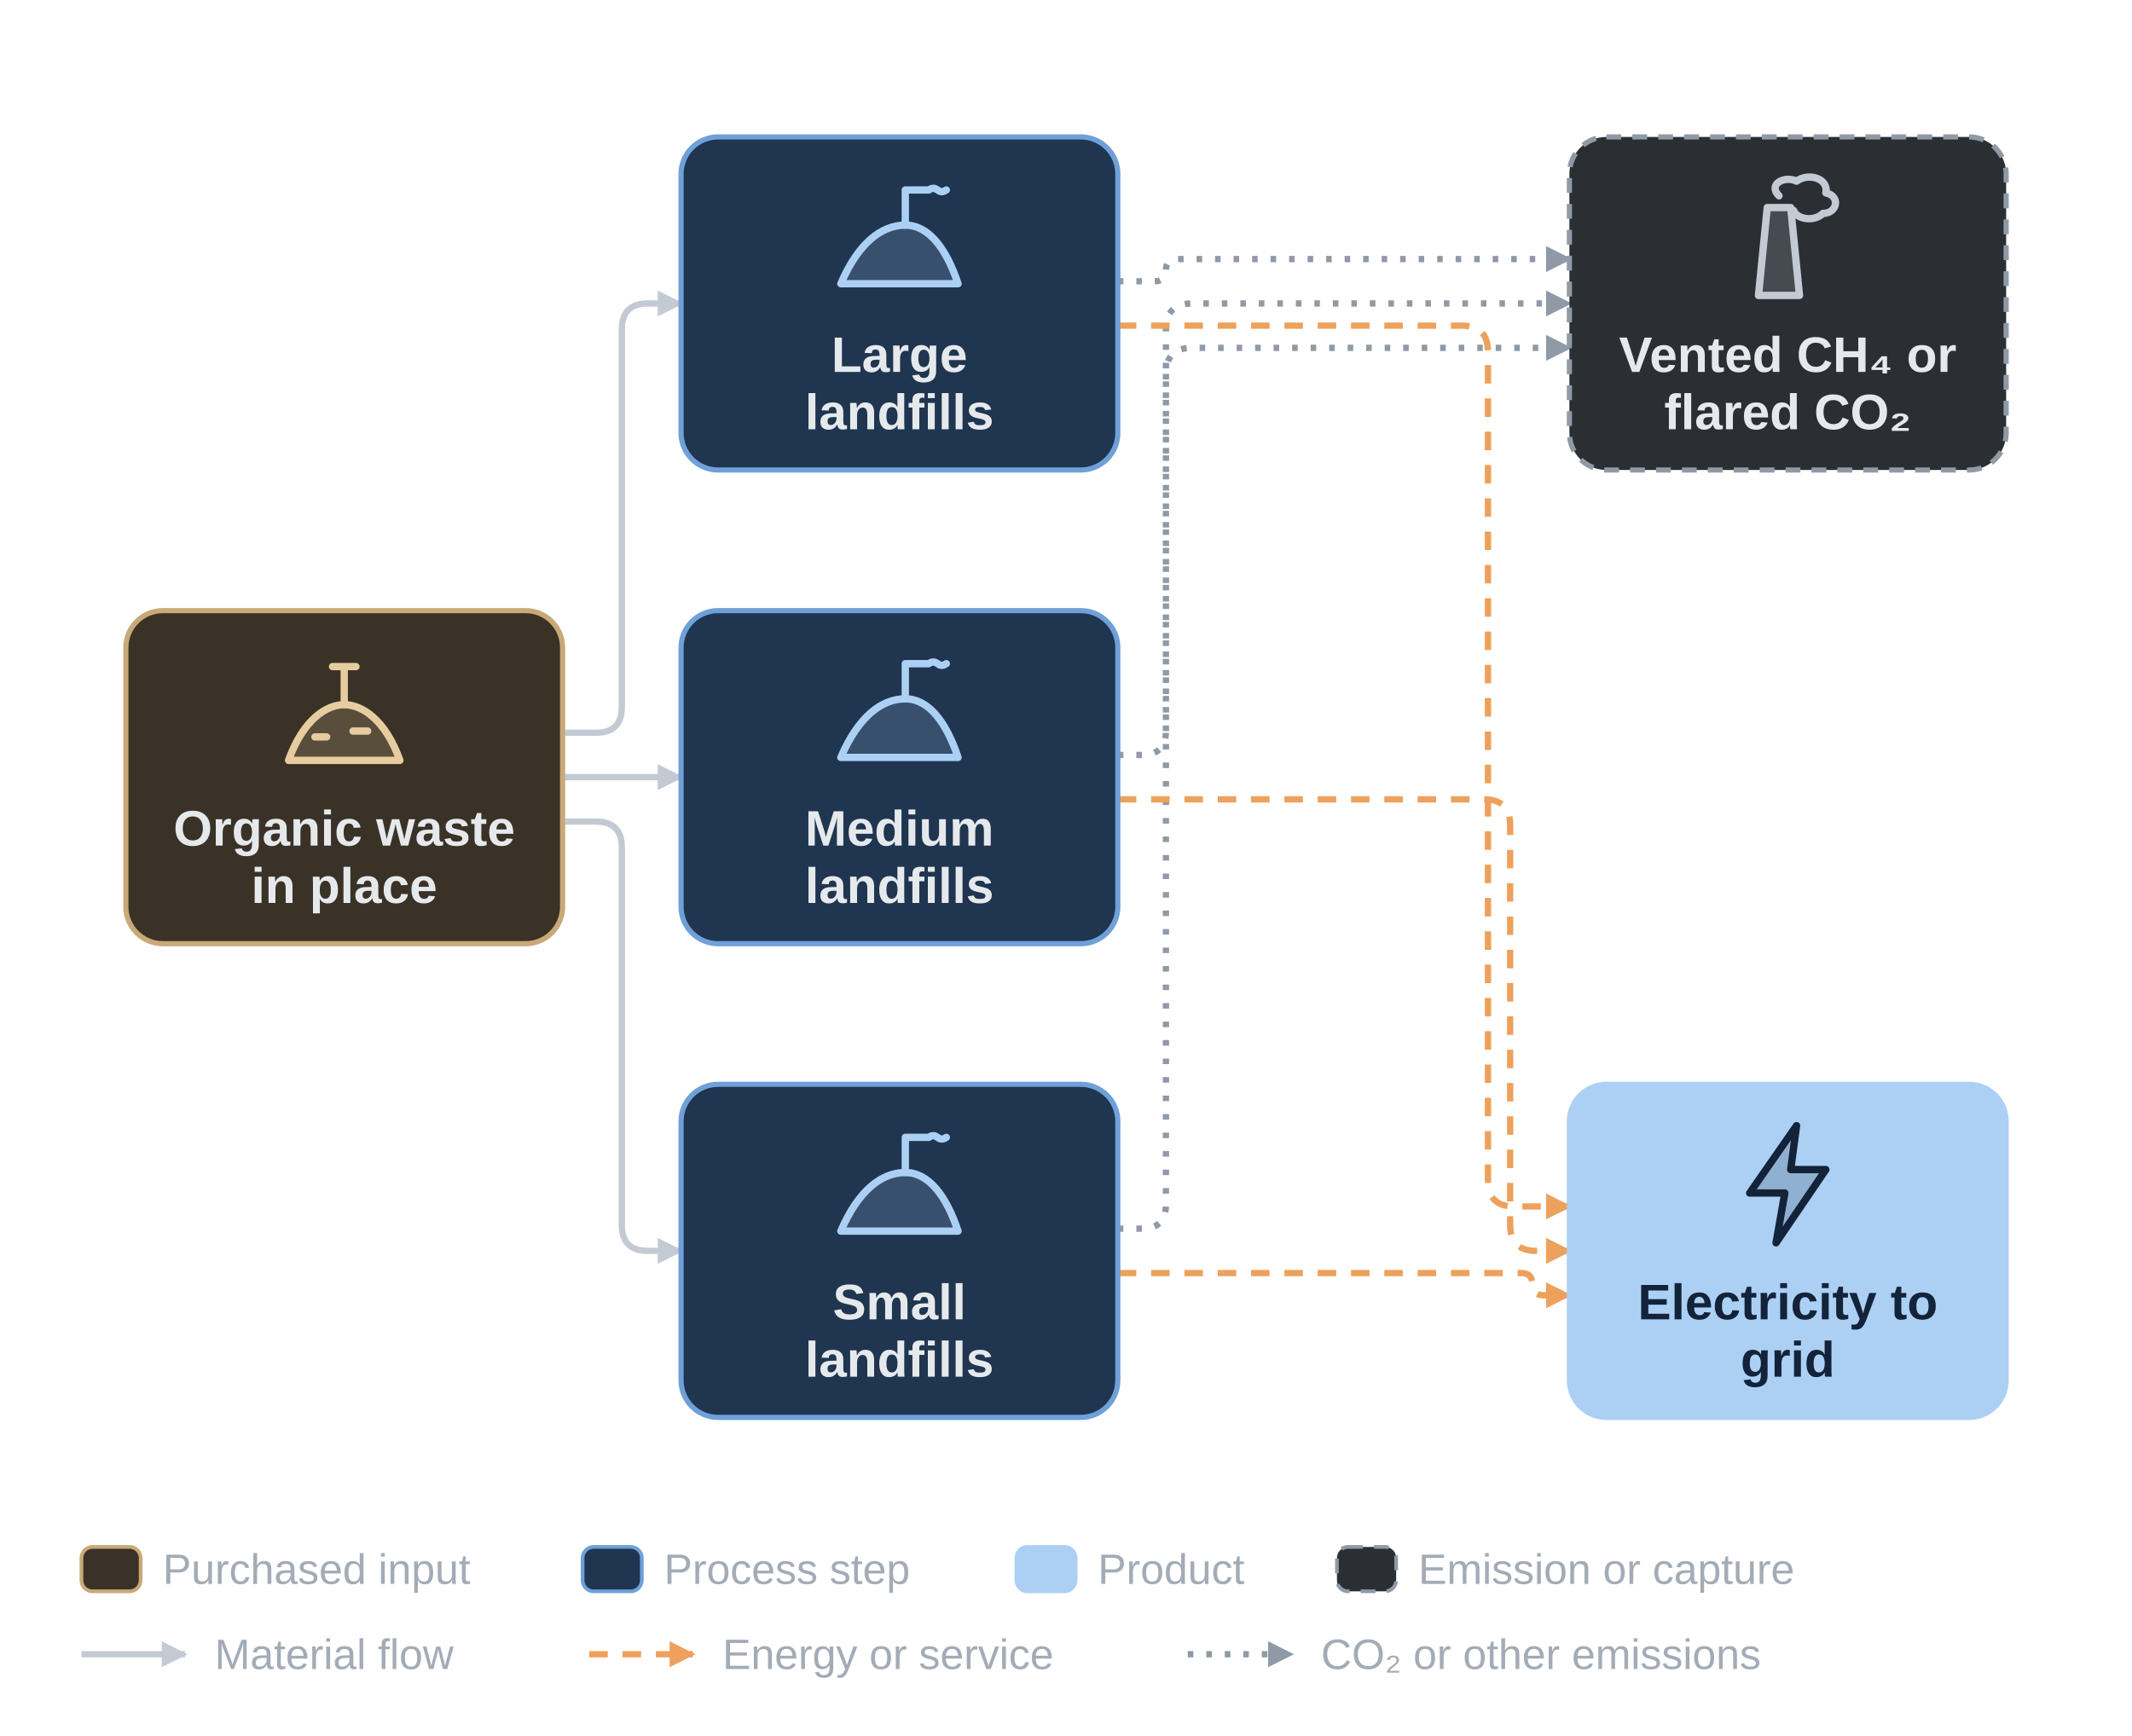
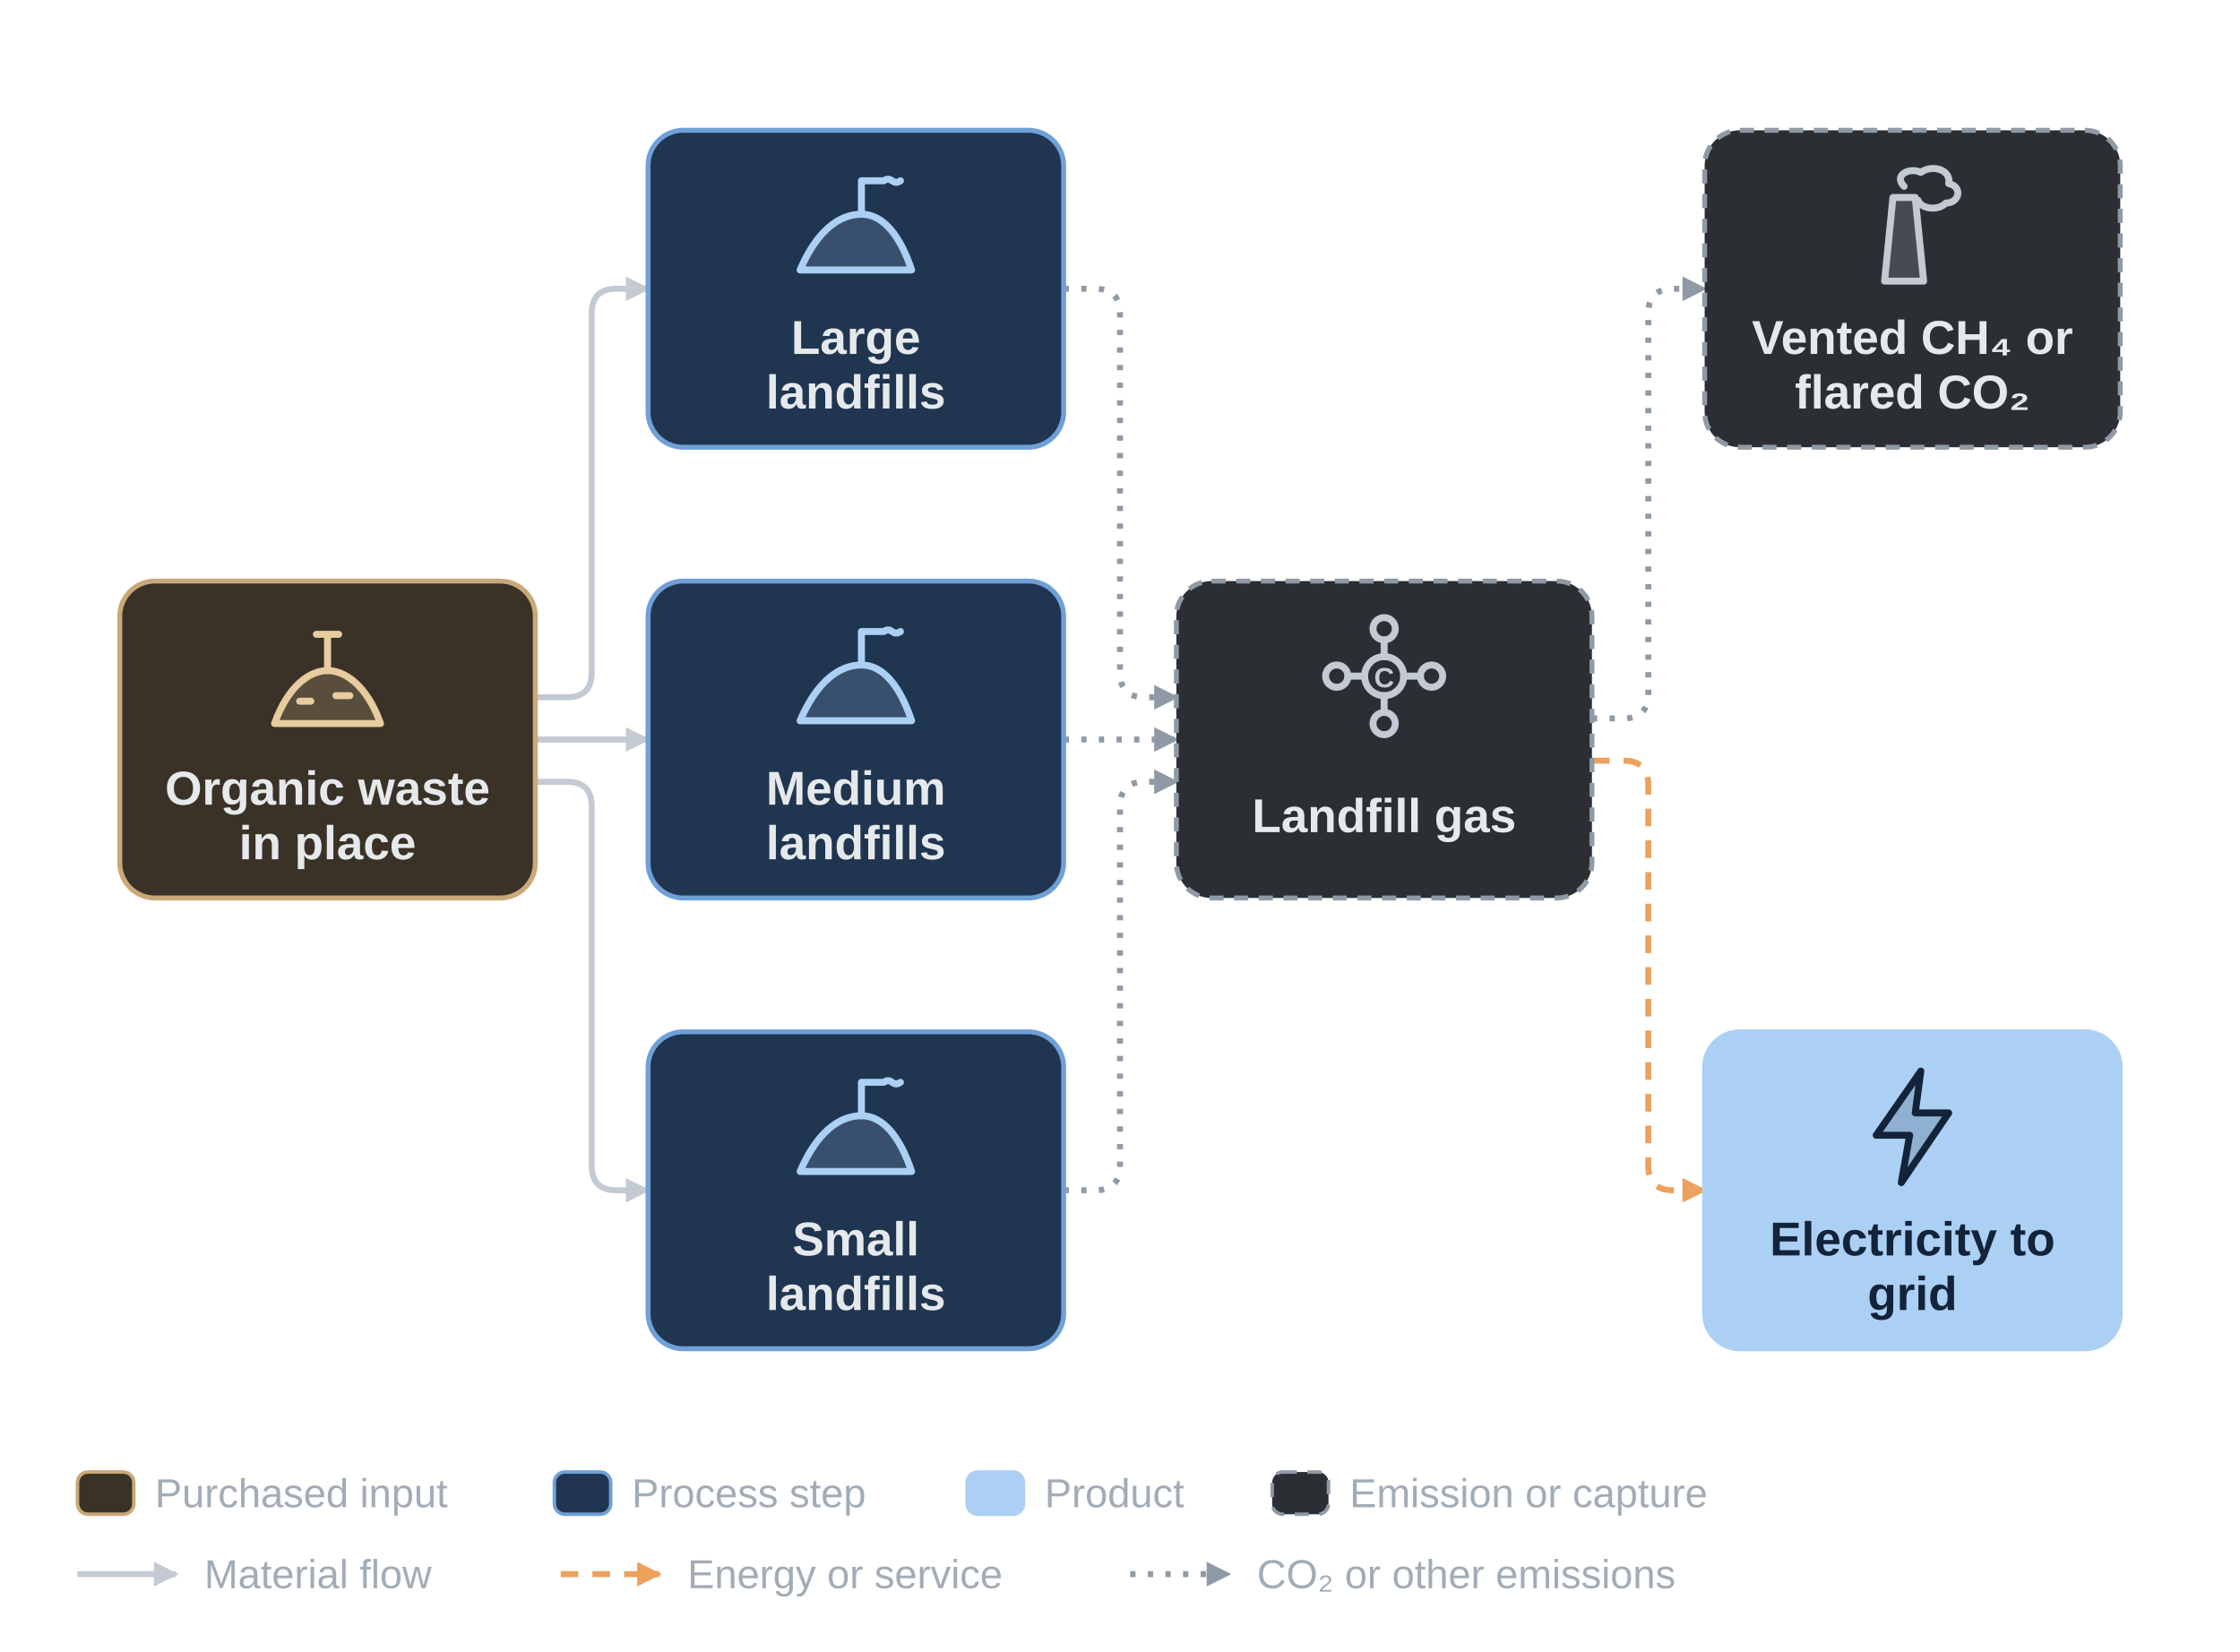
- <svg xmlns="http://www.w3.org/2000/svg" viewBox="0 0 576 469" width="576" height="469" font-family="'Source Sans Pro', 'Source Sans 3', 'Segoe UI', 'Helvetica Neue', Arial, sans-serif" role="img" aria-label="Waste process flowchart">
+ <svg xmlns="http://www.w3.org/2000/svg" viewBox="0 0 636 469" width="636" height="469" font-family="'Source Sans Pro', 'Source Sans 3', 'Segoe UI', 'Helvetica Neue', Arial, sans-serif" role="img" aria-label="Waste process flowchart">
  <defs>
    <symbol id="icon-electricity" viewBox="0 0 48 48">
      <g fill="none" stroke="currentColor" stroke-width="2.5" stroke-linecap="round" stroke-linejoin="round">
        <path d="M27 4 L11 27 H23 L20 44 L37 19 H25 Z" fill="currentColor" fill-opacity="0.18" />
      </g>
    </symbol>
    <symbol id="icon-landfill" viewBox="0 0 48 48">
      <g fill="none" stroke="currentColor" stroke-width="2.5" stroke-linecap="round" stroke-linejoin="round">
        <path d="M4 40 C10 26 18 20 26 20 C34 20 40 28 44 40 Z" fill="currentColor" fill-opacity="0.18" />
        <path d="M26 20 V8 H34 M34 8 c3-2 3 2 6 0" />
+       </g>
+     </symbol>
+     <symbol id="icon-methane" viewBox="0 0 48 48">
+       <g fill="none" stroke="currentColor" stroke-width="2.5" stroke-linecap="round" stroke-linejoin="round">
+         <circle cx="24" cy="24" r="7" />
+         <circle cx="24" cy="7" r="4" />
+         <circle cx="24" cy="41" r="4" />
+         <circle cx="7" cy="24" r="4" />
+         <circle cx="41" cy="24" r="4" />
+         <path d="M24 11 V17 M24 31 V37 M11 24 H17 M31 24 H37" />
+         <text x="24" y="28" text-anchor="middle" font-size="10" font-weight="700" fill="currentColor" stroke="none">C</text>
      </g>
    </symbol>
    <symbol id="icon-stack" viewBox="0 0 48 48">
      <g fill="none" stroke="currentColor" stroke-width="2.5" stroke-linecap="round" stroke-linejoin="round">
        <path d="M14 44 L17 14 H25 L28 44 Z" fill="currentColor" fill-opacity="0.18" />
        <path d="M21 10 C17 6 23 3 27 5 C31 2 38 4 37 9 C42 10 41 16 36 16 C33 19 27 18 26 15" />
      </g>
    </symbol>
    <symbol id="icon-waste" viewBox="0 0 48 48">
      <g fill="none" stroke="currentColor" stroke-width="2.5" stroke-linecap="round" stroke-linejoin="round">
        <path d="M5 41 C10 27 18 22 24 22 C30 22 38 27 43 41 Z" fill="currentColor" fill-opacity="0.18" />
        <path d="M24 22 V9 M20 9 H28" />
        <path d="M14 33 h4 M27 31 h5" />
      </g>
    </symbol>
    <marker id="arrow-material" viewBox="0 0 10 10" refX="9" refY="5" markerWidth="7" markerHeight="7" markerUnits="userSpaceOnUse" orient="auto-start-reverse">
      <path d="M 0 0 L 10 5 L 0 10 z" fill="#c3cad3" />
    </marker>
    <marker id="arrow-energy" viewBox="0 0 10 10" refX="9" refY="5" markerWidth="7" markerHeight="7" markerUnits="userSpaceOnUse" orient="auto-start-reverse">
      <path d="M 0 0 L 10 5 L 0 10 z" fill="#eda15c" />
    </marker>
    <marker id="arrow-emission" viewBox="0 0 10 10" refX="9" refY="5" markerWidth="7" markerHeight="7" markerUnits="userSpaceOnUse" orient="auto-start-reverse">
      <path d="M 0 0 L 10 5 L 0 10 z" fill="#8f9aa6" />
    </marker>
  </defs>
  <path d="M 152.0 198.0 L 161.0 198.0 Q 168.0 198.0 168.0 191.0 L 168.0 89.0 Q 168.0 82.0 175.0 82.0 L 184.0 82.0" fill="none" stroke="#c3cad3" stroke-width="1.7" marker-end="url(#arrow-material)" />
  <path d="M 152.0 210.0 L 184.0 210.0" fill="none" stroke="#c3cad3" stroke-width="1.7" marker-end="url(#arrow-material)" />
  <path d="M 152.0 222.0 L 161.0 222.0 Q 168.0 222.0 168.0 229.0 L 168.0 331.0 Q 168.0 338.0 175.0 338.0 L 184.0 338.0" fill="none" stroke="#c3cad3" stroke-width="1.7" marker-end="url(#arrow-material)" />
-   <path d="M 302.0 76.0 L 312.0 76.0 Q 315.0 76.0 315.0 73.0 L 315.0 73.0 Q 315.0 70.0 318.0 70.0 L 424.0 70.0" fill="none" stroke="#8f9aa6" stroke-width="1.7" stroke-dasharray="1.5 3.5" marker-end="url(#arrow-emission)" />
-   <path d="M 302.0 204.0 L 308.5 204.0 Q 315.0 204.0 315.0 197.5 L 315.0 89.0 Q 315.0 82.0 322.0 82.0 L 424.0 82.0" fill="none" stroke="#8f9aa6" stroke-width="1.7" stroke-dasharray="1.5 3.5" marker-end="url(#arrow-emission)" />
-   <path d="M 302.0 332.0 L 308.5 332.0 Q 315.0 332.0 315.0 325.5 L 315.0 101.0 Q 315.0 94.0 322.0 94.0 L 424.0 94.0" fill="none" stroke="#8f9aa6" stroke-width="1.7" stroke-dasharray="1.5 3.5" marker-end="url(#arrow-emission)" />
-   <path d="M 302.0 88.0 L 395.0 88.0 Q 402.0 88.0 402.0 95.0 L 402.0 319.0 Q 402.0 326.0 409.0 326.0 L 424.0 326.0" fill="none" stroke="#eda15c" stroke-width="1.7" stroke-dasharray="5 4" marker-end="url(#arrow-energy)" />
-   <path d="M 302.0 216.0 L 401.0 216.0 Q 408.0 216.0 408.0 223.0 L 408.0 331.0 Q 408.0 338.0 415.0 338.0 L 424.0 338.0" fill="none" stroke="#eda15c" stroke-width="1.7" stroke-dasharray="5 4" marker-end="url(#arrow-energy)" />
-   <path d="M 302.0 344.0 L 411.0 344.0 Q 414.0 344.0 414.0 347.0 L 414.0 347.0 Q 414.0 350.0 417.0 350.0 L 424.0 350.0" fill="none" stroke="#eda15c" stroke-width="1.7" stroke-dasharray="5 4" marker-end="url(#arrow-energy)" />
+   <path d="M 302.0 82.0 L 311.0 82.0 Q 318.0 82.0 318.0 89.0 L 318.0 191.0 Q 318.0 198.0 325.0 198.0 L 334.0 198.0" fill="none" stroke="#8f9aa6" stroke-width="1.7" stroke-dasharray="1.5 3.5" marker-end="url(#arrow-emission)" />
+   <path d="M 302.0 210.0 L 334.0 210.0" fill="none" stroke="#8f9aa6" stroke-width="1.7" stroke-dasharray="1.5 3.5" marker-end="url(#arrow-emission)" />
+   <path d="M 302.0 338.0 L 311.0 338.0 Q 318.0 338.0 318.0 331.0 L 318.0 229.0 Q 318.0 222.0 325.0 222.0 L 334.0 222.0" fill="none" stroke="#8f9aa6" stroke-width="1.7" stroke-dasharray="1.5 3.5" marker-end="url(#arrow-emission)" />
+   <path d="M 452.0 204.0 L 461.0 204.0 Q 468.0 204.0 468.0 197.0 L 468.0 89.0 Q 468.0 82.0 475.0 82.0 L 484.0 82.0" fill="none" stroke="#8f9aa6" stroke-width="1.7" stroke-dasharray="1.5 3.5" marker-end="url(#arrow-emission)" />
+   <path d="M 452.0 216.0 L 461.0 216.0 Q 468.0 216.0 468.0 223.0 L 468.0 331.0 Q 468.0 338.0 475.0 338.0 L 484.0 338.0" fill="none" stroke="#eda15c" stroke-width="1.7" stroke-dasharray="5 4" marker-end="url(#arrow-energy)" />
  <g>
    <rect x="34.0" y="165.0" width="118" height="90" rx="10" fill="#3a3226" stroke="#c9a979" stroke-width="1.4" />
    <use href="#icon-waste" x="74.0" y="173.0" width="38" height="38" style="color:#e6cc9f" />
    <text x="93.0" y="228.5" text-anchor="middle" font-size="13.5" font-weight="600" fill="#e6e9ec">Organic waste</text>
    <text x="93.0" y="244.0" text-anchor="middle" font-size="13.5" font-weight="600" fill="#e6e9ec">in place</text>
  </g>
  <g>
    <rect x="184.0" y="37.0" width="118" height="90" rx="10" fill="#1f3550" stroke="#6fa0d8" stroke-width="1.4" />
    <use href="#icon-landfill" x="224.0" y="45.0" width="38" height="38" style="color:#acd0f4" />
    <text x="243.0" y="100.5" text-anchor="middle" font-size="13.5" font-weight="600" fill="#e6e9ec">Large</text>
    <text x="243.0" y="116.0" text-anchor="middle" font-size="13.5" font-weight="600" fill="#e6e9ec">landfills</text>
  </g>
  <g>
    <rect x="184.0" y="165.0" width="118" height="90" rx="10" fill="#1f3550" stroke="#6fa0d8" stroke-width="1.4" />
    <use href="#icon-landfill" x="224.0" y="173.0" width="38" height="38" style="color:#acd0f4" />
    <text x="243.0" y="228.5" text-anchor="middle" font-size="13.5" font-weight="600" fill="#e6e9ec">Medium</text>
    <text x="243.0" y="244.0" text-anchor="middle" font-size="13.5" font-weight="600" fill="#e6e9ec">landfills</text>
  </g>
  <g>
    <rect x="184.0" y="293.0" width="118" height="90" rx="10" fill="#1f3550" stroke="#6fa0d8" stroke-width="1.4" />
    <use href="#icon-landfill" x="224.0" y="301.0" width="38" height="38" style="color:#acd0f4" />
    <text x="243.0" y="356.5" text-anchor="middle" font-size="13.5" font-weight="600" fill="#e6e9ec">Small</text>
    <text x="243.0" y="372.0" text-anchor="middle" font-size="13.5" font-weight="600" fill="#e6e9ec">landfills</text>
  </g>
  <g>
-     <rect x="424.0" y="37.0" width="118" height="90" rx="10" fill="#2b2f34" stroke="#8f9aa6" stroke-width="1.4" stroke-dasharray="4 3" />
-     <use href="#icon-stack" x="464.0" y="45.0" width="38" height="38" style="color:#c3cad3" />
-     <text x="483.0" y="100.5" text-anchor="middle" font-size="13.5" font-weight="600" fill="#e6e9ec">Vented CH₄ or</text>
-     <text x="483.0" y="116.0" text-anchor="middle" font-size="13.5" font-weight="600" fill="#e6e9ec">flared CO₂</text>
+     <rect x="334.0" y="165.0" width="118" height="90" rx="10" fill="#2b2f34" stroke="#8f9aa6" stroke-width="1.4" stroke-dasharray="4 3" />
+     <use href="#icon-methane" x="374.0" y="173.0" width="38" height="38" style="color:#c3cad3" />
+     <text x="393.0" y="236.3" text-anchor="middle" font-size="13.5" font-weight="600" fill="#e6e9ec">Landfill gas</text>
  </g>
  <g>
-     <rect x="424.0" y="293.0" width="118" height="90" rx="10" fill="#acd0f4" stroke="#acd0f4" stroke-width="1.4" />
-     <use href="#icon-electricity" x="464.0" y="301.0" width="38" height="38" style="color:#13233a" />
-     <text x="483.0" y="356.5" text-anchor="middle" font-size="13.5" font-weight="600" fill="#13233a">Electricity to</text>
-     <text x="483.0" y="372.0" text-anchor="middle" font-size="13.5" font-weight="600" fill="#13233a">grid</text>
+     <rect x="484.0" y="37.0" width="118" height="90" rx="10" fill="#2b2f34" stroke="#8f9aa6" stroke-width="1.4" stroke-dasharray="4 3" />
+     <use href="#icon-stack" x="524.0" y="45.0" width="38" height="38" style="color:#c3cad3" />
+     <text x="543.0" y="100.5" text-anchor="middle" font-size="13.5" font-weight="600" fill="#e6e9ec">Vented CH₄ or</text>
+     <text x="543.0" y="116.0" text-anchor="middle" font-size="13.5" font-weight="600" fill="#e6e9ec">flared CO₂</text>
+   </g>
+   <g>
+     <rect x="484.0" y="293.0" width="118" height="90" rx="10" fill="#acd0f4" stroke="#acd0f4" stroke-width="1.4" />
+     <use href="#icon-electricity" x="524.0" y="301.0" width="38" height="38" style="color:#13233a" />
+     <text x="543.0" y="356.5" text-anchor="middle" font-size="13.5" font-weight="600" fill="#13233a">Electricity to</text>
+     <text x="543.0" y="372.0" text-anchor="middle" font-size="13.5" font-weight="600" fill="#13233a">grid</text>
  </g>
  <rect x="22.0" y="418" width="16" height="12" rx="3" fill="#3a3226" stroke="#c9a979" />
  <text x="44.0" y="428" font-size="11.5" fill="#a3acb6">Purchased input</text>
  <rect x="157.4" y="418" width="16" height="12" rx="3" fill="#1f3550" stroke="#6fa0d8" />
  <text x="179.4" y="428" font-size="11.5" fill="#a3acb6">Process step</text>
  <rect x="274.6" y="418" width="16" height="12" rx="3" fill="#acd0f4" stroke="#acd0f4" />
  <text x="296.6" y="428" font-size="11.5" fill="#a3acb6">Product</text>
  <rect x="361.2" y="418" width="16" height="12" rx="3" fill="#2b2f34" stroke="#8f9aa6" stroke-dasharray="4 3" />
  <text x="383.2" y="428" font-size="11.5" fill="#a3acb6">Emission or capture</text>
  <path d="M 22.0 447.0 H 50.0" stroke="#c3cad3" stroke-width="1.7" marker-end="url(#arrow-material)" />
  <text x="58.0" y="451.0" font-size="11.5" fill="#a3acb6">Material flow</text>
  <path d="M 159.2 447.0 H 187.2" stroke="#eda15c" stroke-width="1.7" stroke-dasharray="5 4" marker-end="url(#arrow-energy)" />
  <text x="195.2" y="451.0" font-size="11.5" fill="#a3acb6">Energy or service</text>
  <path d="M 320.9 447.0 H 348.9" stroke="#8f9aa6" stroke-width="1.7" stroke-dasharray="1.5 3.5" marker-end="url(#arrow-emission)" />
  <text x="356.9" y="451.0" font-size="11.5" fill="#a3acb6">CO₂ or other emissions</text>
</svg>
